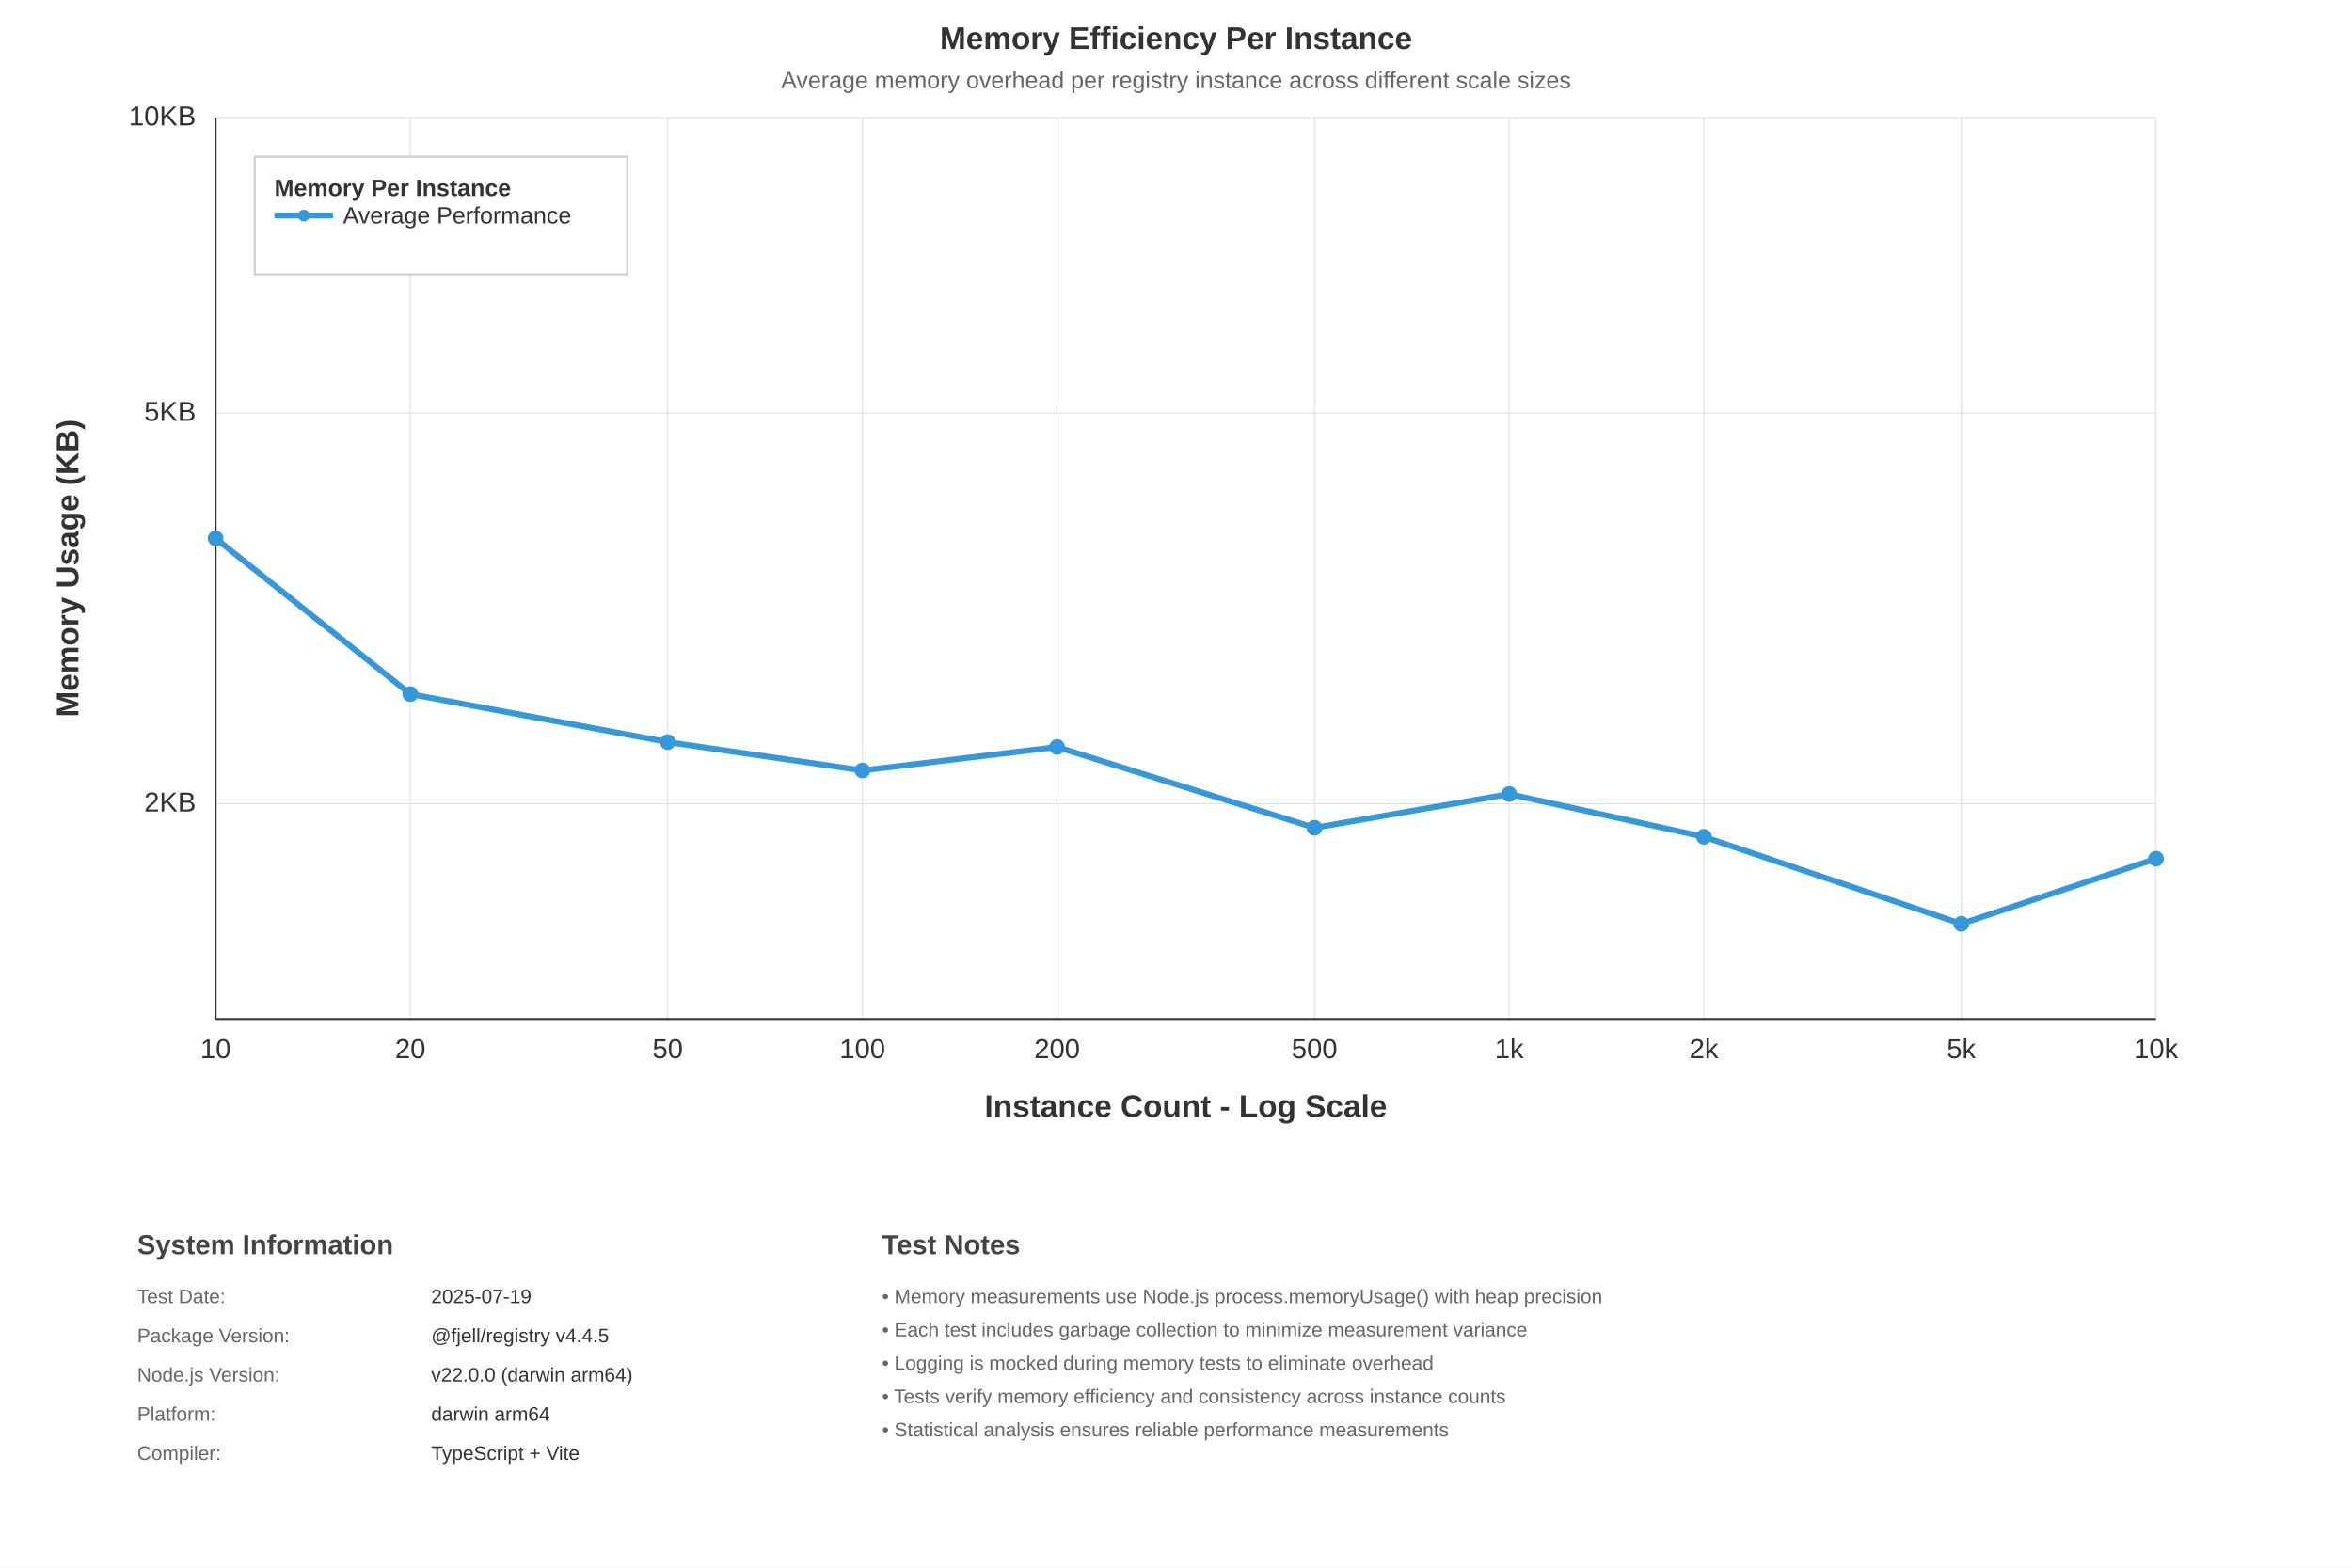
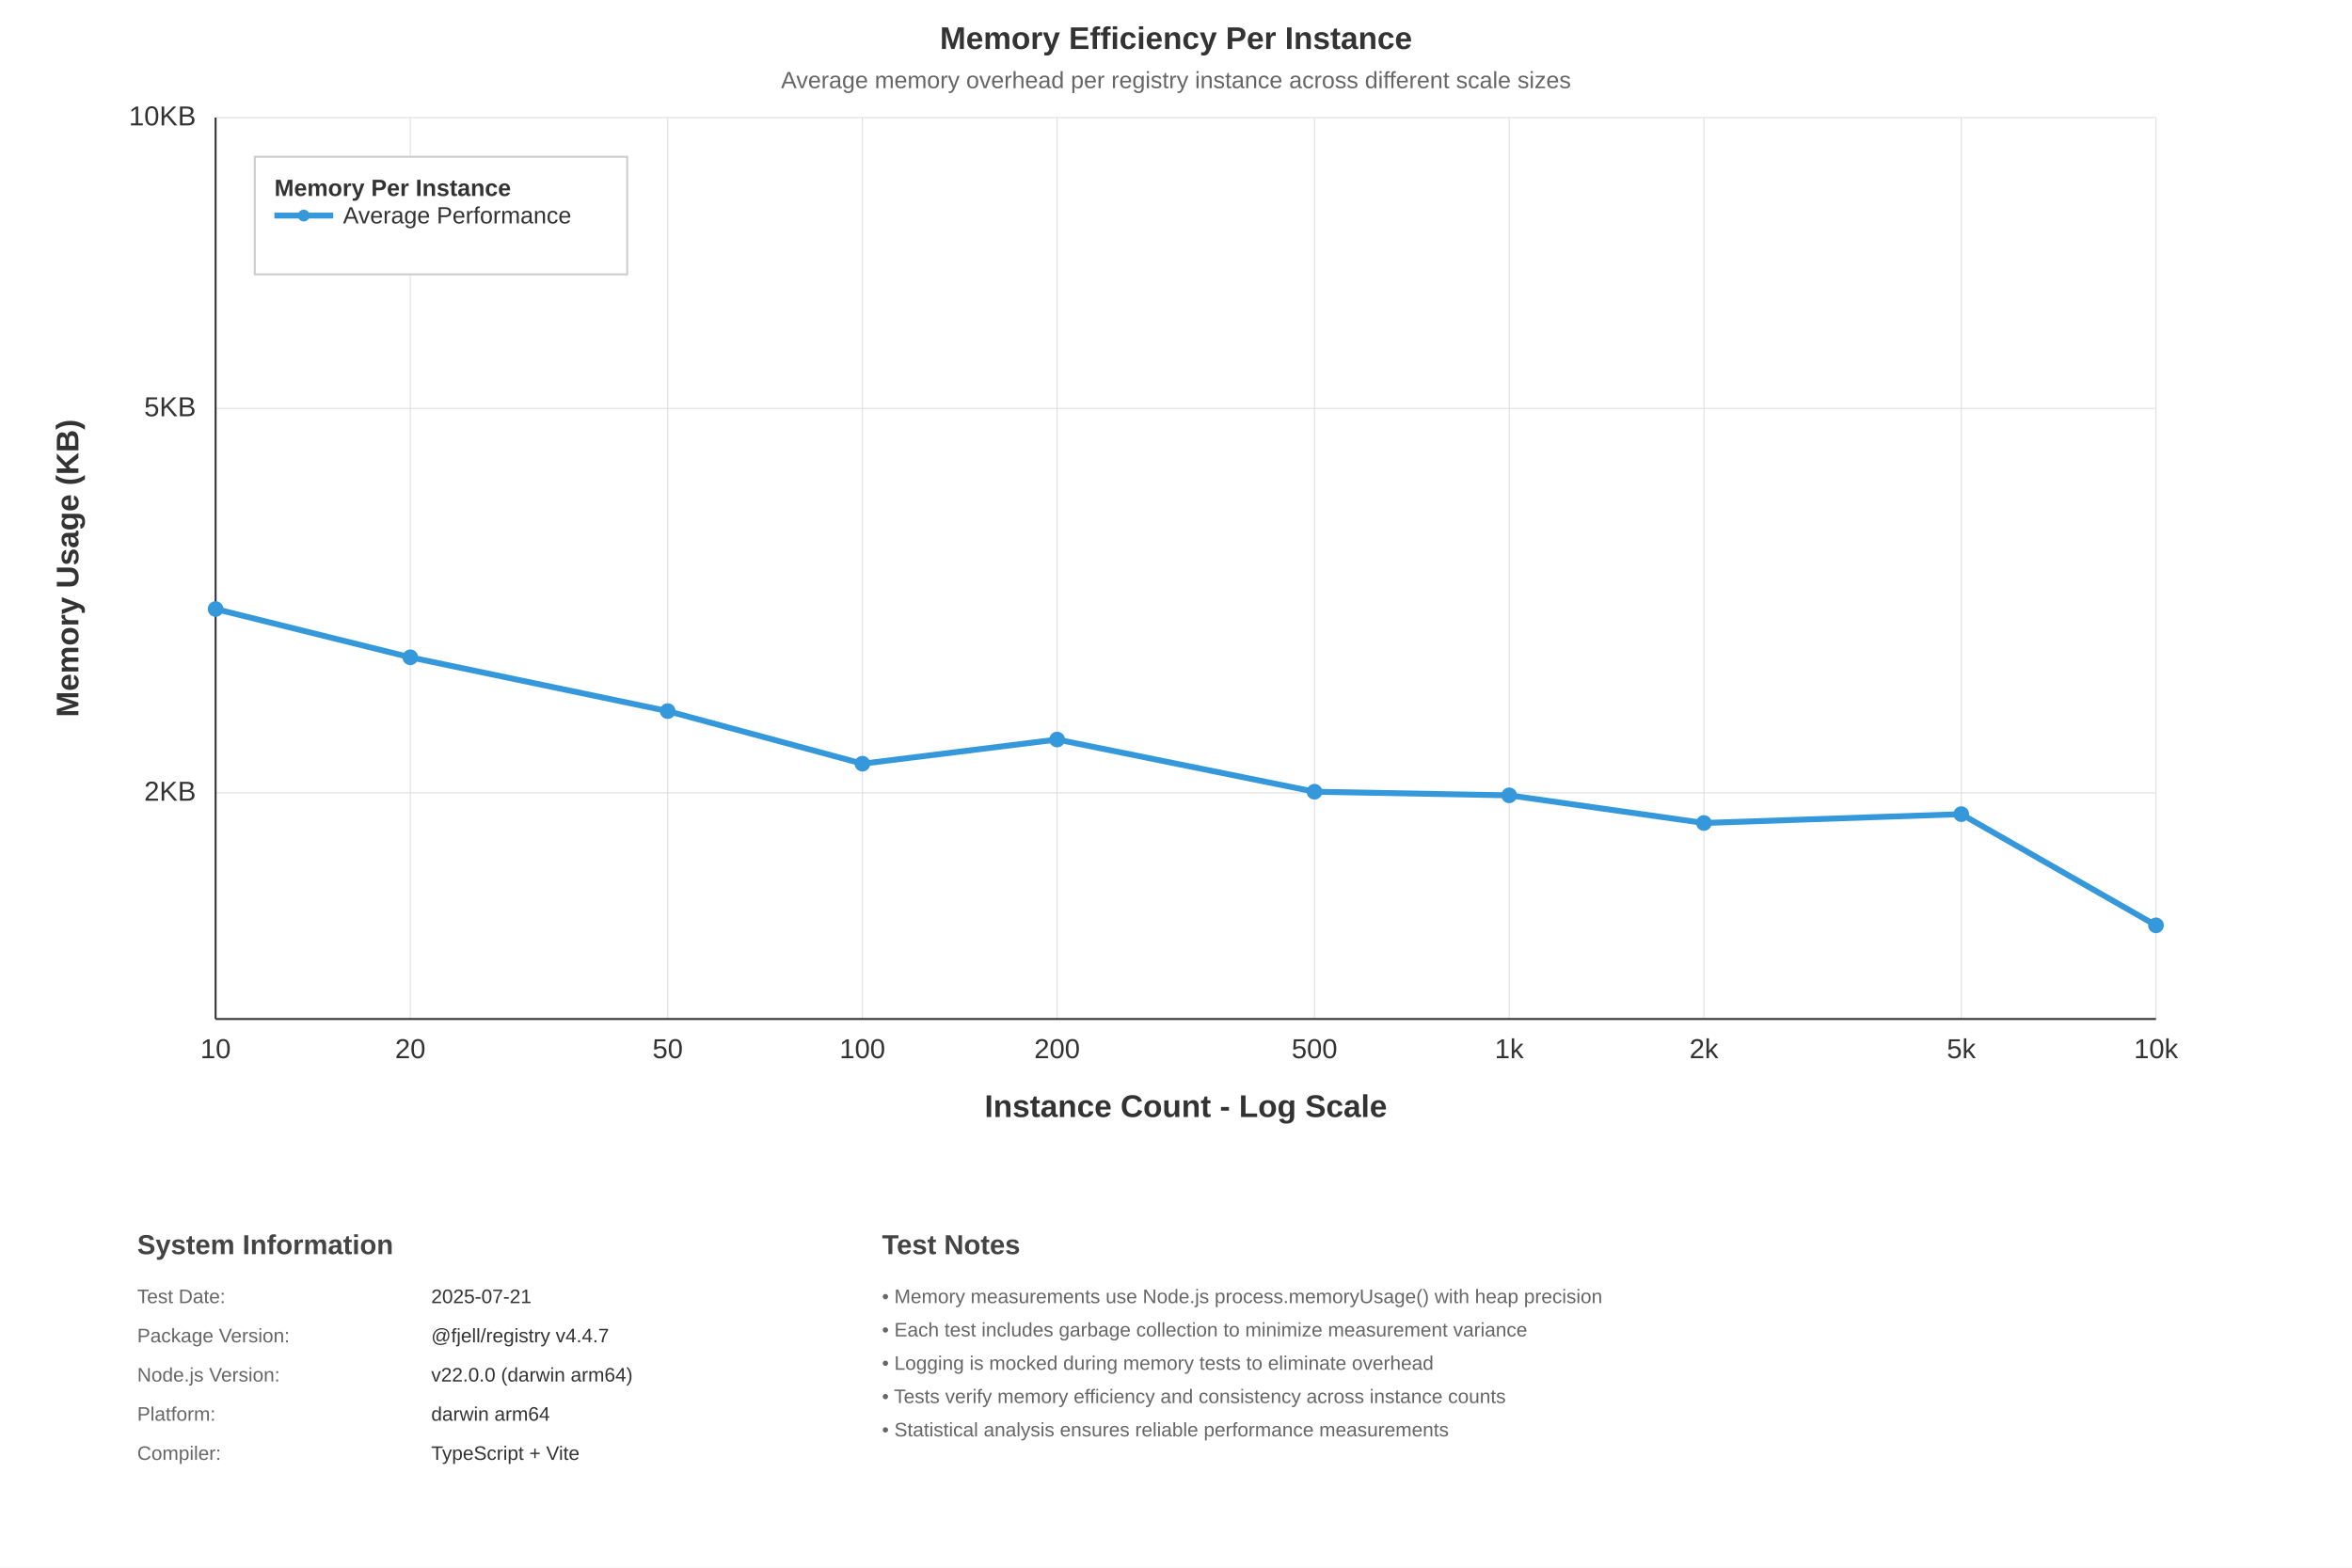
<svg xmlns="http://www.w3.org/2000/svg" width="1200" height="800">
  <style>
    .axis { stroke: #333; stroke-width: 1; }
    .grid { stroke: #ddd; stroke-width: 0.5; }
    .label { font-family: Arial, sans-serif; font-size: 14px; fill: #333; }
    .title { font-family: Arial, sans-serif; font-size: 16px; font-weight: bold; fill: #333; }
    .subtitle { font-family: Arial, sans-serif; font-size: 12px; fill: #666; }
    .per-instance { stroke: #3498db; stroke-width: 3; fill: none; }
    .per-instance-dot { fill: #3498db; }
    .legend { font-family: Arial, sans-serif; font-size: 12px; fill: #333; }
    .axis-title { font-family: Arial, sans-serif; font-size: 16px; font-weight: bold; fill: #333; }
    .metadata-section { font-family: Arial, sans-serif; font-size: 14px; font-weight: bold; fill: #444; }
    .metadata-label { font-family: Arial, sans-serif; font-size: 10px; fill: #666; }
    .metadata-value { font-family: Arial, sans-serif; font-size: 10px; fill: #333; }
  </style>
  <rect width="1200" height="800" fill="white" />
  <text x="600" y="25" text-anchor="middle" class="title">Memory Efficiency Per Instance</text>
  <text x="600" y="45" text-anchor="middle" class="subtitle">Average memory overhead per registry instance across different scale sizes</text>
  <g transform="translate(110,60)">
-     <line x1="0" y1="350.125" x2="990" y2="350.125" class="grid" />
-     <text x="-10" y="354.125" text-anchor="end" class="label">2KB</text>
-     <line x1="0" y1="150.791" x2="990" y2="150.791" class="grid" />
-     <text x="-10" y="154.791" text-anchor="end" class="label">5KB</text>
+     <line x1="0" y1="344.597" x2="990" y2="344.597" class="grid" />
+     <text x="-10" y="348.597" text-anchor="end" class="label">2KB</text>
+     <line x1="0" y1="148.41" x2="990" y2="148.41" class="grid" />
+     <text x="-10" y="152.41" text-anchor="end" class="label">5KB</text>
    <line x1="0" y1="0" x2="990" y2="0" class="grid" />
    <text x="-10" y="4" text-anchor="end" class="label">10KB</text>
    <line x1="0" y1="0" x2="0" y2="460" class="grid" />
    <text x="0" y="480" text-anchor="middle" class="label">10</text>
    <line x1="99.34" y1="0" x2="99.34" y2="460" class="grid" />
    <text x="99.34" y="480" text-anchor="middle" class="label">20</text>
    <line x1="230.66" y1="0" x2="230.66" y2="460" class="grid" />
    <text x="230.66" y="480" text-anchor="middle" class="label">50</text>
    <line x1="330" y1="0" x2="330" y2="460" class="grid" />
    <text x="330" y="480" text-anchor="middle" class="label">100</text>
    <line x1="429.34" y1="0" x2="429.34" y2="460" class="grid" />
    <text x="429.34" y="480" text-anchor="middle" class="label">200</text>
    <line x1="560.66" y1="0" x2="560.66" y2="460" class="grid" />
    <text x="560.66" y="480" text-anchor="middle" class="label">500</text>
    <line x1="660" y1="0" x2="660" y2="460" class="grid" />
    <text x="660" y="480" text-anchor="middle" class="label">1k</text>
    <line x1="759.34" y1="0" x2="759.34" y2="460" class="grid" />
    <text x="759.34" y="480" text-anchor="middle" class="label">2k</text>
    <line x1="890.66" y1="0" x2="890.66" y2="460" class="grid" />
    <text x="890.66" y="480" text-anchor="middle" class="label">5k</text>
    <line x1="990" y1="0" x2="990" y2="460" class="grid" />
    <text x="990" y="480" text-anchor="middle" class="label">10k</text>
    <line x1="0" y1="0" x2="0" y2="460" class="axis" />
    <line x1="0" y1="460" x2="990" y2="460" class="axis" />
    <text x="495" y="510" text-anchor="middle" class="axis-title">Instance Count - Log Scale</text>
    <text transform="rotate(-90,-70,230)" x="-70" y="230" text-anchor="middle" class="axis-title">Memory Usage (KB)</text>
-     <path d="M 0 214.738 L 99.34 294.196 L 230.66 318.705 L 330 333.165 L 429.34 321.208 L 560.66 362.414 L 660 345.21 L 759.34 367.023 L 890.66 411.456 L 990 378.188" class="per-instance" />
-     <circle cx="0" cy="214.738" r="4" class="per-instance-dot" />
-     <circle cx="99.34" cy="294.196" r="4" class="per-instance-dot" />
-     <circle cx="230.66" cy="318.705" r="4" class="per-instance-dot" />
-     <circle cx="330" cy="333.165" r="4" class="per-instance-dot" />
-     <circle cx="429.34" cy="321.208" r="4" class="per-instance-dot" />
-     <circle cx="560.66" cy="362.414" r="4" class="per-instance-dot" />
-     <circle cx="660" cy="345.21" r="4" class="per-instance-dot" />
-     <circle cx="759.34" cy="367.023" r="4" class="per-instance-dot" />
-     <circle cx="890.66" cy="411.456" r="4" class="per-instance-dot" />
-     <circle cx="990" cy="378.188" r="4" class="per-instance-dot" />
+     <path d="M 0 250.786 L 99.34 275.437 L 230.66 302.885 L 330 329.725 L 429.34 317.384 L 560.66 344.02 L 660 345.868 L 759.34 359.976 L 890.66 355.464 L 990 412.223" class="per-instance" />
+     <circle cx="0" cy="250.786" r="4" class="per-instance-dot" />
+     <circle cx="99.34" cy="275.437" r="4" class="per-instance-dot" />
+     <circle cx="230.66" cy="302.885" r="4" class="per-instance-dot" />
+     <circle cx="330" cy="329.725" r="4" class="per-instance-dot" />
+     <circle cx="429.34" cy="317.384" r="4" class="per-instance-dot" />
+     <circle cx="560.66" cy="344.02" r="4" class="per-instance-dot" />
+     <circle cx="660" cy="345.868" r="4" class="per-instance-dot" />
+     <circle cx="759.34" cy="359.976" r="4" class="per-instance-dot" />
+     <circle cx="890.66" cy="355.464" r="4" class="per-instance-dot" />
+     <circle cx="990" cy="412.223" r="4" class="per-instance-dot" />
    <g transform="translate(20, 20)">
      <rect x="0" y="0" width="190" height="60" fill="white" stroke="#ccc" stroke-width="1" />
      <text x="10" y="20" class="legend" font-weight="bold">Memory Per Instance</text>
      <line x1="10" y1="30" x2="40" y2="30" class="per-instance" />
      <circle cx="25" cy="30" r="3" class="per-instance-dot" />
      <text x="45" y="34" class="legend">Average Performance</text>
    </g>
  </g>
  <g transform="translate(50, 620)">
    <g transform="translate(20, 20)">
      <text x="0" y="0" class="metadata-section">System Information</text>
      <text x="0" y="25" class="metadata-label">Test Date:</text>
-       <text x="150" y="25" class="metadata-value">2025-07-19</text>
+       <text x="150" y="25" class="metadata-value">2025-07-21</text>
      <text x="0" y="45" class="metadata-label">Package Version:</text>
-       <text x="150" y="45" class="metadata-value">@fjell/registry v4.4.5</text>
+       <text x="150" y="45" class="metadata-value">@fjell/registry v4.4.7</text>
      <text x="0" y="65" class="metadata-label">Node.js Version:</text>
      <text x="150" y="65" class="metadata-value">v22.0.0 (darwin arm64)</text>
      <text x="0" y="85" class="metadata-label">Platform:</text>
      <text x="150" y="85" class="metadata-value">darwin arm64</text>
      <text x="0" y="105" class="metadata-label">Compiler:</text>
      <text x="150" y="105" class="metadata-value">TypeScript + Vite</text>
    </g>
    <g transform="translate(400, 20)">
      <text x="0" y="0" class="metadata-section">Test Notes</text>
      <text x="0" y="25" class="metadata-label">• Memory measurements use Node.js process.memoryUsage() with heap precision</text>
      <text x="0" y="42" class="metadata-label">• Each test includes garbage collection to minimize measurement variance</text>
      <text x="0" y="59" class="metadata-label">• Logging is mocked during memory tests to eliminate overhead</text>
      <text x="0" y="76" class="metadata-label">• Tests verify memory efficiency and consistency across instance counts</text>
      <text x="0" y="93" class="metadata-label">• Statistical analysis ensures reliable performance measurements</text>
    </g>
  </g>
</svg>
